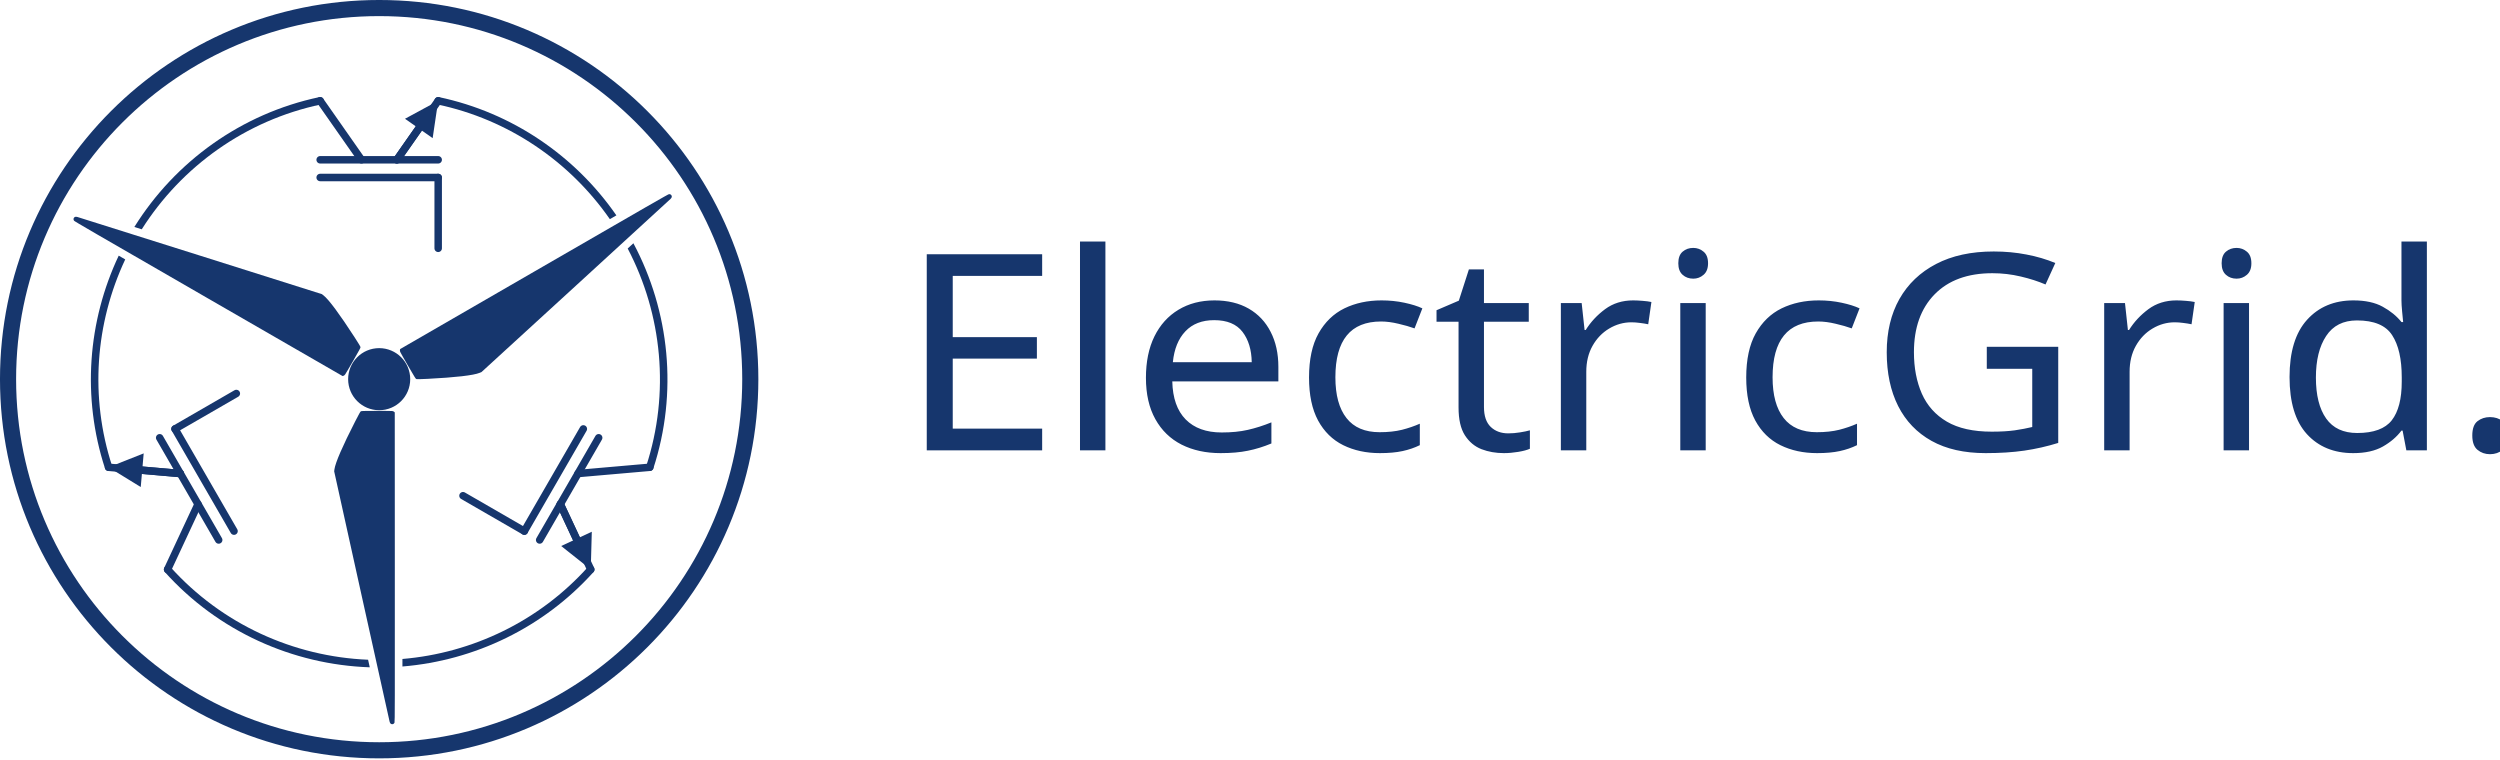
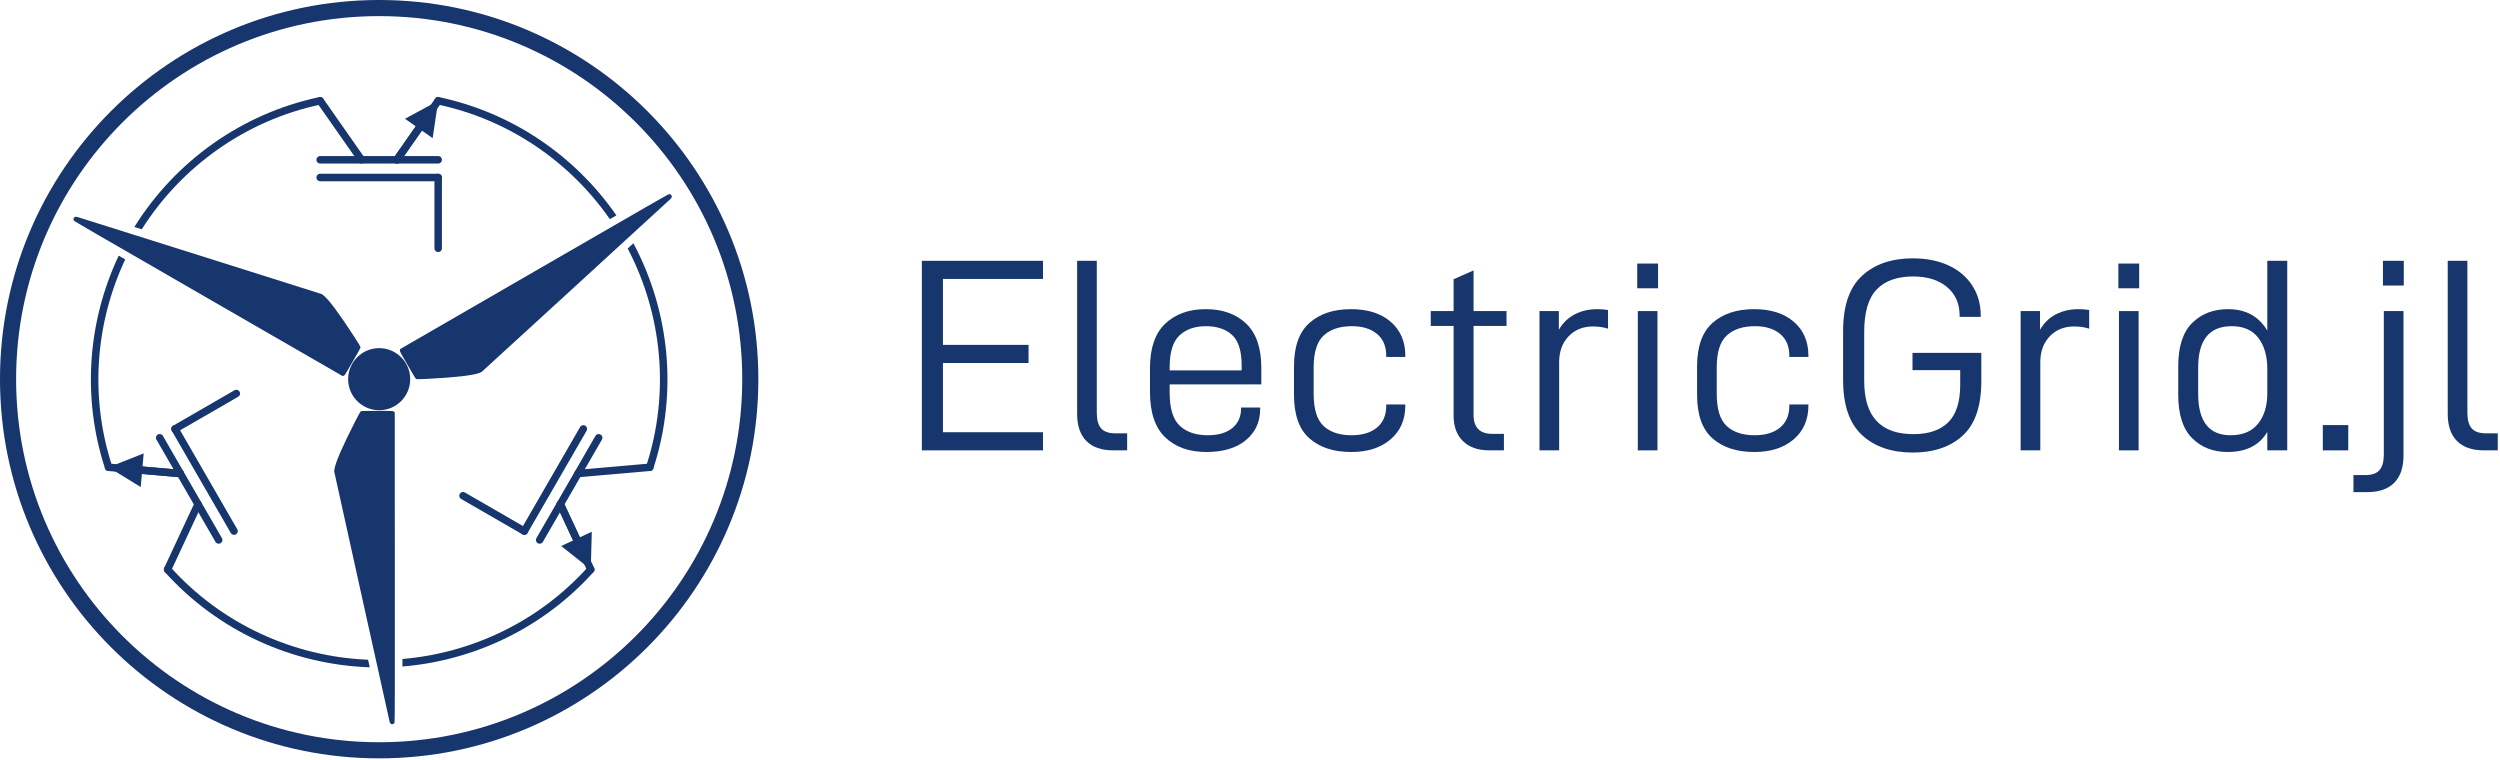
<svg xmlns="http://www.w3.org/2000/svg" width="100%" height="100%" viewBox="0 0 415 126" version="1.1" xml:space="preserve" style="fill-rule:evenodd;clip-rule:evenodd;stroke-linecap:round;stroke-linejoin:round;stroke-miterlimit:1.5;">
  <g transform="matrix(1,0,0,1,-882.784,-732.878)">
-     <g transform="matrix(1,0,0,1,960.458,401.652)">
-       <g transform="matrix(1,0,0,0.95,0,20.2993)">
-         <g transform="matrix(48,0,0,48,338.15,405.985)">
-                 </g>
-         <text x="71.51px" y="405.985px" style="font-family:'D-DIN', sans-serif;font-size:48px;fill:rgb(22,54,109);">E<tspan x="97.526px 110.39px 134.294px 158.198px 174.278px 190.214px 201.206px 225.11px 254.15px 270.086px 281.078px 305.366px 314.438px 325.046px " y="405.985px 405.985px 405.985px 405.985px 405.985px 405.985px 405.985px 405.985px 405.985px 405.985px 405.985px 405.985px 405.985px 405.985px ">lectricGrid.jl</tspan>
-         </text>
-       </g>
+     <g transform="matrix(0.433793,0,0,0.480096,1000.91,595.506)">
+       <path d="M88.532,382.583L88.532,405.379L121.285,405.379L121.285,411.647L88.532,411.647L88.532,435.582L126.818,435.582L126.818,441.851L80.455,441.851L80.455,376.314L126.818,376.314L126.818,382.583L88.532,382.583Z" style="fill:rgb(22,54,109);fill-rule:nonzero;" />
+       <path d="M153.706,441.851C149.207,441.851 145.776,440.775 143.416,438.622C141.055,436.469 139.875,433.335 139.875,429.219L139.875,376.314L147.399,376.314L147.399,428.839C147.399,431.308 147.953,433.113 149.059,434.253C150.166,435.392 151.973,435.962 154.481,435.962L159.018,435.962L159.018,441.851L153.706,441.851Z" style="fill:rgb(22,54,109);fill-rule:nonzero;" />
+       <path d="M175.284,419.056L175.284,421.905C175.284,427.351 176.574,431.166 179.156,433.35C181.738,435.535 185.316,436.627 189.89,436.627C193.873,436.627 196.99,435.804 199.24,434.158C201.49,432.511 202.615,430.232 202.615,427.319L202.615,427.034L209.918,427.034L209.918,427.509C209.918,432.005 208.092,435.614 204.44,438.337C200.789,441.06 195.754,442.421 189.336,442.421C182.771,442.421 177.533,440.743 173.624,437.387C169.714,434.031 167.759,428.807 167.759,421.715L167.759,413.357C167.759,406.455 169.714,401.342 173.624,398.017C177.533,394.693 182.697,393.031 189.115,393.031C195.533,393.031 200.678,394.693 204.551,398.017C208.424,401.342 210.36,406.455 210.36,413.357L210.36,419.056L175.284,419.056ZM189.115,398.92C184.91,398.92 181.554,399.98 179.046,402.102C176.538,404.223 175.284,407.911 175.284,413.167L175.284,414.212L202.836,414.212L202.836,412.502C202.836,407.5 201.619,403.985 199.184,401.959C196.75,399.933 193.394,398.92 189.115,398.92Z" style="fill:rgb(22,54,109);fill-rule:nonzero;" />
+       <path d="M244.773,442.421C238.06,442.421 232.73,440.854 228.784,437.72C224.837,434.585 222.864,429.567 222.864,422.665L222.864,412.787C222.864,405.948 224.837,400.946 228.784,397.78C232.73,394.614 238.023,393.031 244.662,393.031C251.08,393.031 256.152,394.487 259.877,397.4C263.602,400.313 265.465,404.207 265.465,409.083L265.465,409.558L258.162,409.558L258.162,409.083C258.162,405.853 256.982,403.352 254.621,401.579C252.26,399.806 249.051,398.92 244.994,398.92C240.421,398.92 236.843,399.98 234.261,402.102C231.679,404.223 230.388,407.911 230.388,413.167L230.388,422.285C230.388,427.604 231.661,431.324 234.206,433.445C236.751,435.567 240.31,436.627 244.884,436.627C249.015,436.627 252.26,435.741 254.621,433.968C256.982,432.195 258.162,429.694 258.162,426.464L258.162,425.989L265.465,425.989L265.465,426.369C265.465,431.245 263.584,435.139 259.822,438.052C256.059,440.965 251.043,442.421 244.773,442.421Z" style="fill:rgb(22,54,109);fill-rule:nonzero;" />
+       <path d="M291.579,398.825L291.579,429.599C291.579,433.968 293.976,436.152 298.771,436.152L303.197,436.152L303.197,441.851L297.554,441.851C293.275,441.851 289.937,440.791 287.54,438.669C285.142,436.548 283.944,433.62 283.944,429.884L283.944,398.825L275.202,398.825L275.202,393.696L283.944,393.696L283.944,382.678L291.579,379.639L291.579,393.696L304.193,393.696L304.193,398.825L291.579,398.825Z" style="fill:rgb(22,54,109);fill-rule:nonzero;" />
+       <path d="M316.807,393.696L324.221,393.696L324.221,400.155C325.77,397.748 327.817,395.96 330.362,394.788C332.907,393.617 335.766,393.031 338.938,393.031C340.339,393.031 341.704,393.126 343.032,393.316L343.032,399.775C341.261,399.268 339.343,399.015 337.278,399.015C333.442,399.015 330.325,400.155 327.928,402.434C325.53,404.714 324.332,407.69 324.332,411.362L324.332,441.851L316.807,441.851L316.807,393.696Z" style="fill:rgb(22,54,109);fill-rule:nonzero;" />
+       <path d="M354.429,393.696L361.953,393.696L361.953,441.851L354.429,441.851L354.429,393.696ZM354.208,377.264L362.175,377.264L362.175,385.812L354.208,385.812L354.208,377.264Z" style="fill:rgb(22,54,109);fill-rule:nonzero;" />
+       <path d="M399.022,442.421C392.309,442.421 386.979,440.854 383.033,437.72C379.086,434.585 377.113,429.567 377.113,422.665L377.113,412.787C377.113,405.948 379.086,400.946 383.033,397.78C386.979,394.614 392.272,393.031 398.911,393.031C405.329,393.031 410.4,394.487 414.126,397.4C417.851,400.313 419.714,404.207 419.714,409.083L419.714,409.558L412.411,409.558L412.411,409.083C412.411,405.853 411.23,403.352 408.87,401.579C406.509,399.806 403.3,398.92 399.243,398.92C394.669,398.92 391.092,399.98 388.51,402.102C385.928,404.223 384.637,407.911 384.637,413.167L384.637,422.285C384.637,427.604 385.909,431.324 388.454,433.445C390.999,435.567 394.559,436.627 399.132,436.627C403.263,436.627 406.509,435.741 408.87,433.968C411.23,432.195 412.411,429.694 412.411,426.464L412.411,425.989L419.714,425.989L419.714,426.369C419.714,431.245 417.833,435.139 414.07,438.052C410.308,440.965 405.292,442.421 399.022,442.421Z" style="fill:rgb(22,54,109);fill-rule:nonzero;" />
+       <path d="M459.659,442.611C451.545,442.611 445.071,440.601 440.24,436.58C435.408,432.559 432.992,426.211 432.992,417.536L432.992,400.534C432.992,391.86 435.408,385.512 440.24,381.491C445.071,377.47 451.545,375.46 459.659,375.46C464.896,375.46 469.47,376.283 473.38,377.929C477.29,379.575 480.314,381.902 482.453,384.91C484.593,387.918 485.662,391.385 485.662,395.311L485.662,395.69L477.585,395.69L477.585,395.311C477.585,391.131 475.98,387.823 472.771,385.385C469.562,382.947 465.228,381.728 459.77,381.728C453.647,381.728 449,383.232 445.827,386.24C442.655,389.248 441.069,394.107 441.069,400.819L441.069,417.916C441.069,430.137 447.34,436.247 459.88,436.247C465.708,436.247 470.152,434.886 473.214,432.163C476.275,429.44 477.806,425.103 477.806,419.151L477.806,414.117L459.548,414.117L459.548,408.133L485.883,408.133L485.883,417.916C485.883,426.528 483.523,432.796 478.802,436.722C474.081,440.648 467.7,442.611 459.659,442.611Z" style="fill:rgb(22,54,109);fill-rule:nonzero;" />
+       <path d="M500.932,393.696L508.346,393.696L508.346,400.155C509.895,397.748 511.942,395.96 514.487,394.788C517.032,393.617 519.891,393.031 523.063,393.031C524.464,393.031 525.829,393.126 527.157,393.316L527.157,399.775C525.386,399.268 523.468,399.015 521.403,399.015C517.567,399.015 514.45,400.155 512.053,402.434C509.655,404.714 508.456,407.69 508.456,411.362L508.456,441.851L500.932,441.851L500.932,393.696Z" style="fill:rgb(22,54,109);fill-rule:nonzero;" />
+       <path d="M538.554,393.696L546.078,393.696L546.078,441.851L538.554,441.851L538.554,393.696ZM538.332,377.264L546.299,377.264L546.299,385.812L538.332,385.812L538.332,377.264Z" style="fill:rgb(22,54,109);fill-rule:nonzero;" />
+       <path d="M580.159,442.421C574.626,442.421 570.09,440.822 566.549,437.625C563.008,434.427 561.237,429.44 561.237,422.665L561.237,412.787C561.237,406.012 563.008,401.025 566.549,397.828C570.09,394.63 574.663,393.031 580.27,393.031C587.056,393.031 592.072,395.5 595.318,400.44L595.318,376.314L602.953,376.314L602.953,441.851L595.318,441.851L595.318,435.487C593.843,437.767 591.833,439.492 589.288,440.664C586.743,441.835 583.7,442.421 580.159,442.421ZM581.265,436.627C585.913,436.627 589.417,435.297 591.777,432.638C594.138,429.979 595.318,426.496 595.318,422.19L595.318,413.737C595.318,409.241 594.175,405.648 591.888,402.956C589.601,400.265 586.208,398.92 581.708,398.92C573.151,398.92 568.872,403.669 568.872,413.167L568.872,422.285C568.872,431.847 573.003,436.627 581.265,436.627Z" style="fill:rgb(22,54,109);fill-rule:nonzero;" />
+       <rect x="616.563" y="433.113" width="9.737" height="8.738" style="fill:rgb(22,54,109);fill-rule:nonzero;" />
+       <path d="M639.579,376.314L647.546,376.314L647.546,384.863L639.579,384.863L639.579,376.314ZM628.292,450.399L632.829,450.399C635.337,450.399 637.145,449.83 638.251,448.69C639.358,447.55 639.911,445.745 639.911,443.276L639.911,393.696L647.435,393.696L647.435,443.656C647.435,447.772 646.255,450.906 643.894,453.059C641.534,455.212 638.104,456.288 633.604,456.288L628.292,456.288L628.292,450.399Z" style="fill:rgb(22,54,109);fill-rule:nonzero;" />
+       <path d="M678.197,441.851C673.697,441.851 670.266,440.775 667.906,438.622C665.545,436.469 664.365,433.335 664.365,429.219L664.365,376.314L671.889,376.314L671.889,428.839C671.889,431.308 672.443,433.113 673.549,434.253C674.656,435.392 676.463,435.962 678.971,435.962L683.508,435.962L683.508,441.851L678.197,441.851Z" style="fill:rgb(22,54,109);fill-rule:nonzero;" />
    </g>
    <g transform="matrix(0.46601,0,0,0.46601,788.282,696.308)">
      <g id="Logo-3">
        <g transform="matrix(1,1.11022e-16,-1.11022e-16,1,-28.8,-69.0858)">
          <circle cx="366.657" cy="282.629" r="132.2" style="fill:none;stroke:rgb(22,54,109);stroke-width:5.74px;" />
        </g>
        <g transform="matrix(-0.383342,-0.663968,0.663968,-0.383342,290.755,565.336)">
          <path d="M252.909,211.91C271.871,181.495 302.691,159.221 338.879,151.576C339.82,151.377 340.746,151.98 340.945,152.921C341.144,153.863 340.541,154.789 339.6,154.987C304.655,162.37 274.852,183.758 256.346,212.993C255.174,212.623 254.028,212.262 252.909,211.91Z" style="fill:rgb(22,54,109);" />
        </g>
        <g transform="matrix(-0.383342,0.663968,-0.663968,-0.383342,666.069,78.4389)">
          <path d="M473.835,208.272C455.191,181.462 426.75,161.966 393.715,154.987C392.773,154.788 392.17,153.863 392.369,152.921C392.568,151.98 393.494,151.377 394.435,151.576C428.452,158.762 457.725,178.874 476.865,206.524C475.896,207.083 474.886,207.666 473.835,208.272Z" style="fill:rgb(22,54,109);" />
        </g>
        <g transform="matrix(-0.383342,0.663968,-0.663968,-0.383342,666.069,78.4389)">
          <path d="M252.909,211.91C271.871,181.495 302.691,159.221 338.879,151.576C339.82,151.377 340.746,151.98 340.945,152.921C341.144,153.863 340.541,154.789 339.6,154.987C304.655,162.37 274.852,183.758 256.346,212.993C255.174,212.623 254.028,212.262 252.909,211.91Z" style="fill:rgb(22,54,109);" />
        </g>
        <g transform="matrix(0.766684,0,0,0.766684,56.7469,-3.14384)">
          <path d="M473.835,208.272C455.191,181.462 426.75,161.966 393.715,154.987C392.773,154.788 392.17,153.863 392.369,152.921C392.568,151.98 393.494,151.377 394.435,151.576C428.452,158.762 457.725,178.874 476.865,206.524C475.896,207.083 474.886,207.666 473.835,208.272Z" style="fill:rgb(22,54,109);" />
        </g>
        <g transform="matrix(0.766684,0,0,0.766684,56.7469,-3.14384)">
          <path d="M252.909,211.91C271.871,181.495 302.691,159.221 338.879,151.576C339.82,151.377 340.746,151.98 340.945,152.921C341.144,153.863 340.541,154.789 339.6,154.987C304.655,162.37 274.852,183.758 256.346,212.993C255.174,212.623 254.028,212.262 252.909,211.91Z" style="fill:rgb(22,54,109);" />
        </g>
        <g transform="matrix(-0.383342,-0.663968,0.663968,-0.383342,290.755,565.336)">
          <path d="M473.835,208.272C455.191,181.462 426.75,161.966 393.715,154.987C392.773,154.788 392.17,153.863 392.369,152.921C392.568,151.98 393.494,151.377 394.435,151.576C428.452,158.762 457.725,178.874 476.865,206.524C475.896,207.083 474.886,207.666 473.835,208.272Z" style="fill:rgb(22,54,109);" />
        </g>
        <g id="g7142-0-6-9" transform="matrix(-2.42729,1.4014,-1.4014,-2.42729,509.488,120.569)">
          <path id="path6293-7-8-9" d="M97.5,-5.61L97.5,9.39" style="fill:none;fill-rule:nonzero;stroke:rgb(22,54,109);stroke-width:0.95px;stroke-miterlimit:4;" />
          <path id="path6297-5-4-7" d="M97.5,-0.36L105,-5.61" style="fill:none;fill-rule:nonzero;stroke:rgb(22,54,109);stroke-width:0.95px;stroke-miterlimit:4;" />
          <path id="path13661-2-0-6" d="M95.25,-5.61L95.25,9.39" style="fill:none;fill-rule:nonzero;stroke:rgb(22,54,109);stroke-width:0.95px;stroke-miterlimit:4;" />
          <path id="path13663-2-3-7" d="M86.25,9.39L95.25,9.39" style="fill:none;fill-rule:nonzero;stroke:rgb(22,54,109);stroke-width:0.95px;stroke-miterlimit:4;" />
          <g id="path15704-9-1-6" transform="matrix(-0.663047,-0.38281,0.38281,-0.663047,87.2568,67.7194)">
            <path d="M23.852,75.262L18.023,77.567L23.364,80.847L23.852,75.262Z" style="fill:rgb(22,54,109);fill-rule:nonzero;" />
            <path d="M22.491,77.957C25.871,78.252 29.935,78.607 29.935,78.607" style="fill:none;fill-rule:nonzero;stroke:rgb(22,54,109);stroke-width:1.25px;stroke-linejoin:miter;stroke-miterlimit:4;" />
          </g>
          <path id="path15704-9-1-61" d="M105,9.39L97.5,4.14" style="fill:none;fill-rule:nonzero;stroke:rgb(22,54,109);stroke-width:0.95px;stroke-linejoin:miter;stroke-miterlimit:4;" />
        </g>
        <g id="g7142-0-6-91" transform="matrix(2.42729,1.4014,-1.4014,2.42729,171.523,111.395)">
          <path id="path6293-7-8-91" d="M97.5,-5.61L97.5,9.39" style="fill:none;fill-rule:nonzero;stroke:rgb(22,54,109);stroke-width:0.95px;stroke-miterlimit:4;" />
          <path id="path6297-5-4-71" d="M97.5,-0.36L105,-5.61" style="fill:none;fill-rule:nonzero;stroke:rgb(22,54,109);stroke-width:0.95px;stroke-miterlimit:4;" />
          <path id="path13661-2-0-61" d="M95.25,-5.61L95.25,9.39" style="fill:none;fill-rule:nonzero;stroke:rgb(22,54,109);stroke-width:0.95px;stroke-miterlimit:4;" />
          <path id="path13663-2-3-71" d="M86.25,9.39L95.25,9.39" style="fill:none;fill-rule:nonzero;stroke:rgb(22,54,109);stroke-width:0.95px;stroke-miterlimit:4;" />
          <g id="path15704-9-1-62" transform="matrix(0.663047,-0.38281,0.38281,0.663047,3.78811,-15.7492)">
            <path d="M93.157,90.638L98.068,94.534L98.238,88.268L93.157,90.638Z" style="fill:rgb(22,54,109);fill-rule:nonzero;" />
            <path d="M96.172,90.469C94.737,87.394 93.013,83.697 93.013,83.697" style="fill:none;fill-rule:nonzero;stroke:rgb(22,54,109);stroke-width:1.25px;stroke-linejoin:miter;stroke-miterlimit:4;" />
          </g>
          <path id="path15704-9-1-63" d="M105,9.39L97.5,4.14" style="fill:none;fill-rule:nonzero;stroke:rgb(22,54,109);stroke-width:0.95px;stroke-linejoin:miter;stroke-miterlimit:4;" />
        </g>
        <g id="g7142-0-6-92" transform="matrix(1.71622e-16,-2.80279,2.80279,1.71622e-16,332.561,408.668)">
          <path id="path6293-7-8-92" d="M97.5,-5.61L97.5,9.39" style="fill:none;fill-rule:nonzero;stroke:rgb(22,54,109);stroke-width:0.95px;stroke-miterlimit:4;" />
          <path id="path6297-5-4-72" d="M97.5,-0.36L105,-5.61" style="fill:none;fill-rule:nonzero;stroke:rgb(22,54,109);stroke-width:0.95px;stroke-miterlimit:4;" />
          <path id="path13661-2-0-62" d="M95.25,-5.61L95.25,9.39" style="fill:none;fill-rule:nonzero;stroke:rgb(22,54,109);stroke-width:0.95px;stroke-miterlimit:4;" />
          <path id="path13663-2-3-72" d="M86.25,9.39L95.25,9.39" style="fill:none;fill-rule:nonzero;stroke:rgb(22,54,109);stroke-width:0.95px;stroke-miterlimit:4;" />
          <g id="path15704-9-1-64" transform="matrix(4.68808e-17,0.765621,-0.765621,4.68808e-17,117.808,-46.3009)">
            <path d="M71.821,22.93L72.739,16.729L67.228,19.715L71.821,22.93Z" style="fill:rgb(22,54,109);fill-rule:nonzero;" />
            <path d="M70.167,20.404C68.221,23.184 65.882,26.525 65.882,26.525" style="fill:none;fill-rule:nonzero;stroke:rgb(22,54,109);stroke-width:1.25px;stroke-linejoin:miter;stroke-miterlimit:4;" />
          </g>
          <path id="path15704-9-1-65" d="M105,9.39L97.5,4.14" style="fill:none;fill-rule:nonzero;stroke:rgb(22,54,109);stroke-width:0.95px;stroke-linejoin:miter;stroke-miterlimit:4;" />
        </g>
        <g id="path5103-3-5-9-3-44-7-5-5" transform="matrix(0.21548,-0.373222,-0.373222,-0.21548,798.236,1194.26)">
          <path d="M1425.82,2089.31C1425.18,2089.4 1424.57,2089.66 1424.27,2089.96L1423.76,2090.45L1423.71,2218.28C1423.66,2330.23 1423.68,2346.2 1423.98,2346.89C1424.4,2347.89 1425.52,2348.42 1426.5,2348.07C1427.27,2347.81 1427.66,2347.27 1428.04,2345.98C1428.14,2345.47 1438.56,2298.75 1451.08,2242.12L1473.84,2139.14L1473.62,2137.48C1472.87,2132.02 1466.94,2118.32 1456.43,2097.79C1453.68,2092.41 1452.25,2089.83 1451.86,2089.58C1451.36,2089.24 1450.05,2089.21 1439.08,2089.18C1432.36,2089.15 1426.39,2089.22 1425.81,2089.3L1425.82,2089.31Z" style="fill:rgb(22,54,109);fill-rule:nonzero;" />
        </g>
        <g id="path5103-3-5-9-3-44-7-5-51" transform="matrix(-0.430959,0,0,0.430959,956.993,-675.514)">
          <path d="M1425.82,2089.31C1425.18,2089.4 1424.57,2089.66 1424.27,2089.96L1423.76,2090.45L1423.71,2218.28C1423.66,2330.23 1423.68,2346.2 1423.98,2346.89C1424.4,2347.89 1425.52,2348.42 1426.5,2348.07C1427.27,2347.81 1427.66,2347.27 1428.04,2345.98C1428.14,2345.47 1438.56,2298.75 1451.08,2242.12L1473.84,2139.14L1473.62,2137.48C1472.87,2132.02 1466.94,2118.32 1456.43,2097.79C1453.68,2092.41 1452.25,2089.83 1451.86,2089.58C1451.36,2089.24 1450.05,2089.21 1439.08,2089.18C1432.36,2089.15 1426.39,2089.22 1425.81,2089.3L1425.82,2089.31Z" style="fill:rgb(22,54,109);fill-rule:nonzero;" />
        </g>
        <g id="path5103-3-5-9-3-44-7-5-52" transform="matrix(0.21548,0.373222,0.373222,-0.21548,-741.657,121.885)">
          <path d="M1425.82,2089.31C1425.18,2089.4 1424.57,2089.66 1424.27,2089.96L1423.76,2090.45L1423.71,2218.28C1423.66,2330.23 1423.68,2346.2 1423.98,2346.89C1424.4,2347.89 1425.52,2348.42 1426.5,2348.07C1427.27,2347.81 1427.66,2347.27 1428.04,2345.98C1428.14,2345.47 1438.56,2298.75 1451.08,2242.12L1473.84,2139.14L1473.62,2137.48C1472.87,2132.02 1466.94,2118.32 1456.43,2097.79C1453.68,2092.41 1452.25,2089.83 1451.86,2089.58C1451.36,2089.24 1450.05,2089.21 1439.08,2089.18C1432.36,2089.15 1426.39,2089.22 1425.81,2089.3L1425.82,2089.31Z" style="fill:rgb(22,54,109);fill-rule:nonzero;" />
        </g>
        <g transform="matrix(0.0728787,2.02279e-17,-2.02279e-17,0.0728787,311.136,192.946)">
          <circle cx="366.657" cy="282.629" r="132.2" style="fill:rgb(22,54,109);stroke:rgb(22,54,109);stroke-width:39.06px;" />
        </g>
      </g>
    </g>
  </g>
</svg>
